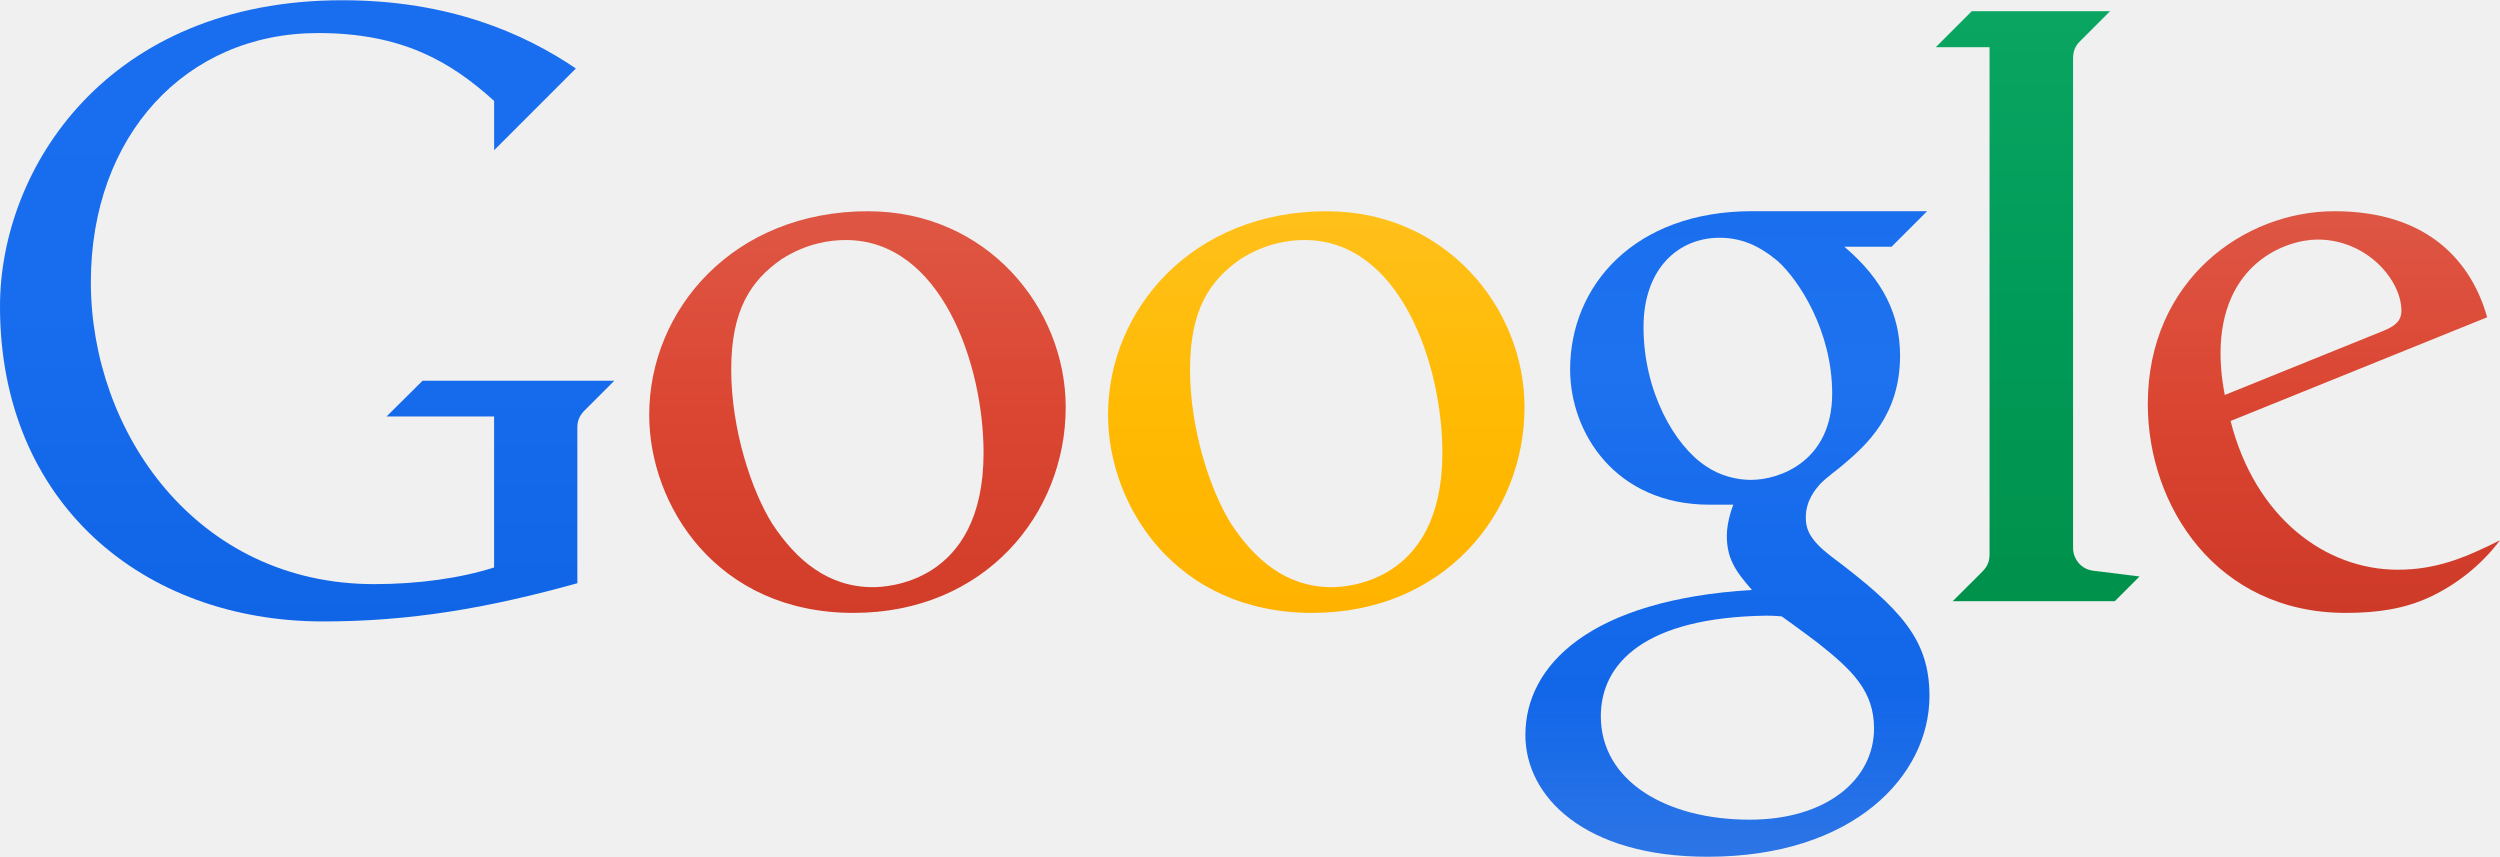
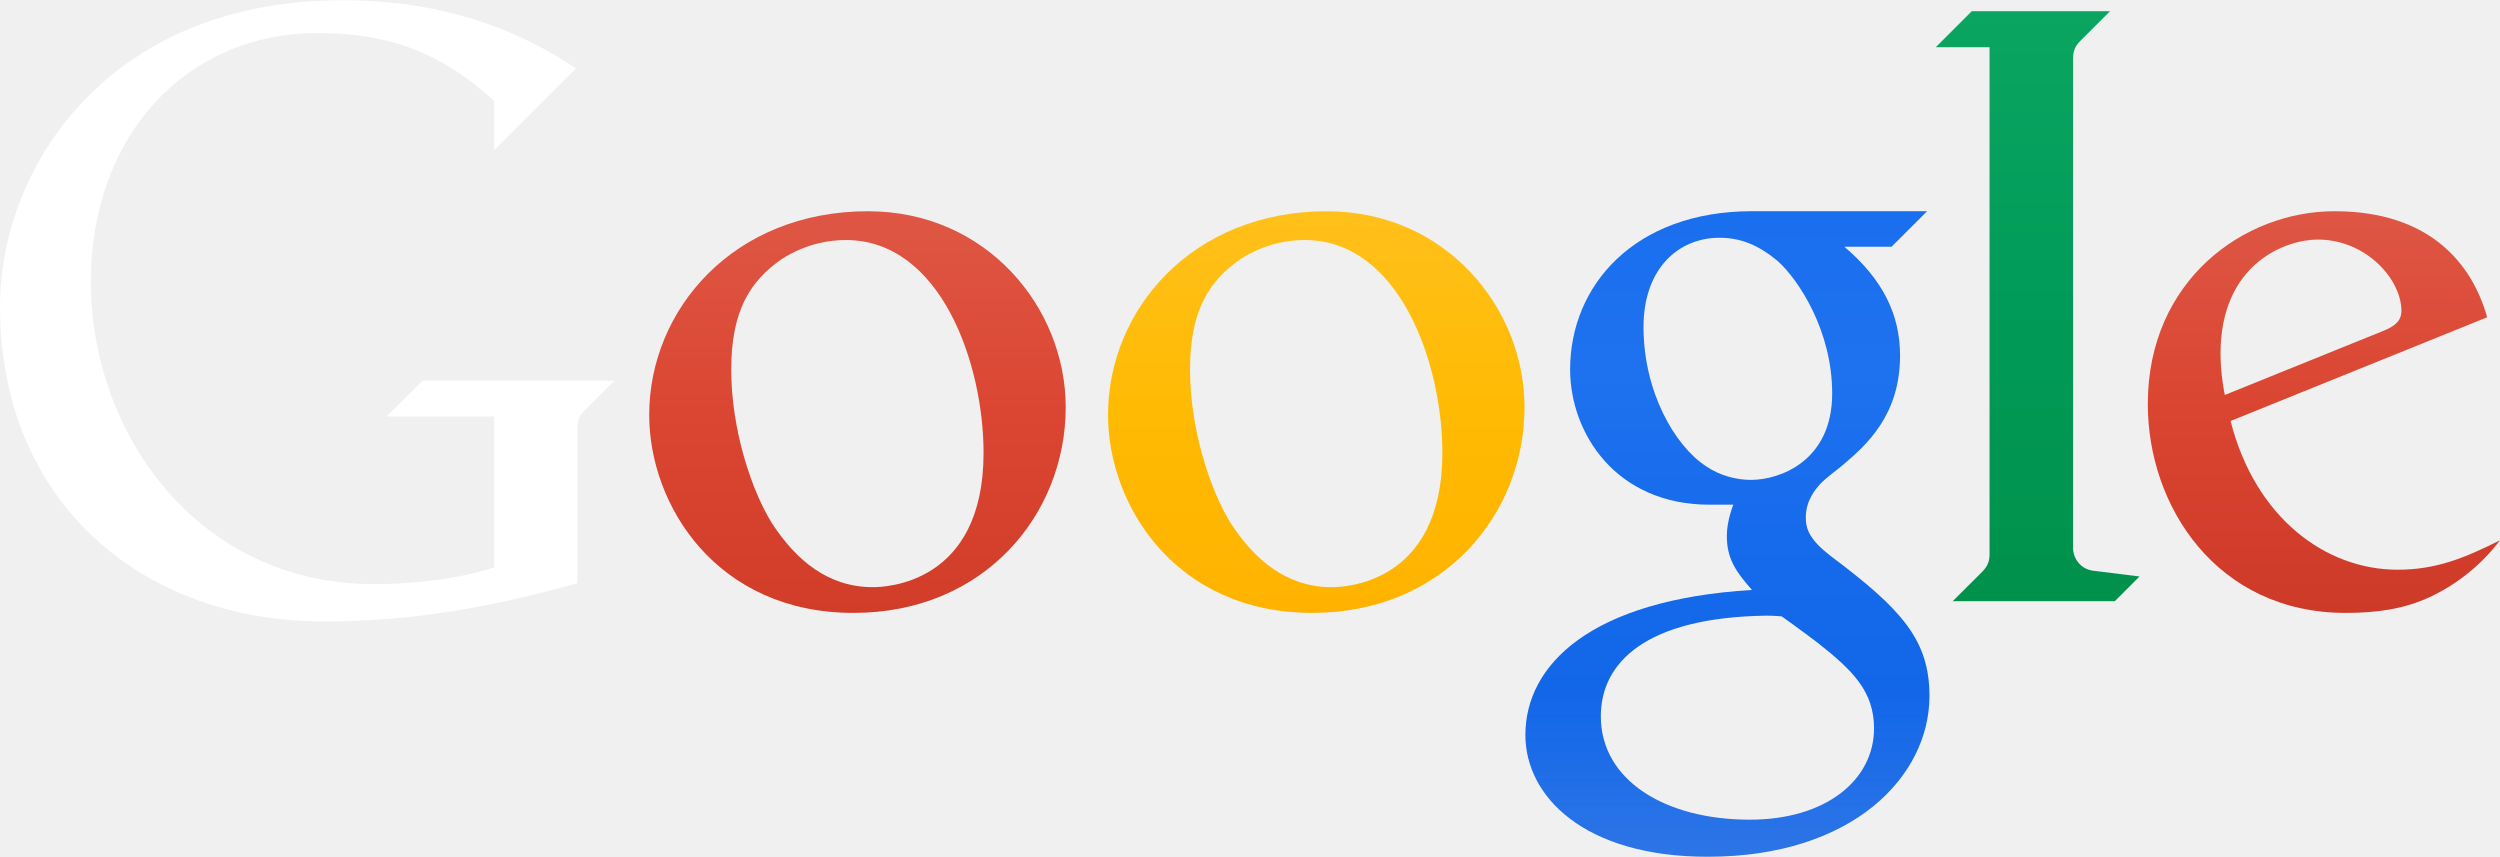
<svg xmlns="http://www.w3.org/2000/svg" width="2500" height="857" viewBox="0.512 0.511 748.99 256.61">
  <g transform="translate(4636.413 -2865.209)">
    <linearGradient id="a" gradientUnits="userSpaceOnUse" x1="-11445.563" y1="603.918" x2="-11445.563" y2="465.768" gradientTransform="matrix(1.3509 0 0 -1.3509 10917.478 3681.026)">
      <stop offset="0" stop-color="#196eef" />
      <stop offset=".5" stop-color="#186dee" />
      <stop offset="1" stop-color="#1065e7" />
    </linearGradient>
-     <path d="M-4520.08 2990.41h32.21v45.24c-10.05 3.229-22.74 5-35.931 5-53.46 0-84.88-45.78-84.88-90.49 0-43.851 28.42-74.61 68.07-74.61 25.09 0 39.689 8.5 52.75 20.34v14.76l24.49-24.49c-15.49-10.48-37.92-20.44-69.98-20.44-70.38 0-102.55 50.351-102.55 91.73 0 58.899 42.9 94.38 96.811 94.38 26.14 0 49.35-3.99 76.16-11.45v-46.74c0-2.39 1.05-4.03 2.62-5.47l8.46-8.46h-57.45l-10.78 10.7z" fill="url(#a)" />
+     <path d="M-4520.08 2990.41h32.21v45.24c-10.05 3.229-22.74 5-35.931 5-53.46 0-84.88-45.78-84.88-90.49 0-43.851 28.42-74.61 68.07-74.61 25.09 0 39.689 8.5 52.75 20.34v14.76l24.49-24.49c-15.49-10.48-37.92-20.44-69.98-20.44-70.38 0-102.55 50.351-102.55 91.73 0 58.899 42.9 94.38 96.811 94.38 26.14 0 49.35-3.99 76.16-11.45v-46.74c0-2.39 1.05-4.03 2.62-5.47l8.46-8.46h-57.45l-10.78 10.7z" fill="#fff" />
    <linearGradient id="b" gradientUnits="userSpaceOnUse" x1="-11323.519" y1="556.948" x2="-11323.519" y2="467.618" gradientTransform="matrix(1.3509 0 0 -1.3509 10917.478 3681.026)">
      <stop offset="0" stop-color="#de5744" />
      <stop offset=".5" stop-color="#db4632" />
      <stop offset="1" stop-color="#d13d29" />
    </linearGradient>
    <path d="M-4375.79 2928.93c-40.51 0-65.61 29.601-65.61 61.021 0 27.12 20.221 59.319 61.19 59.319 39.41 0 63.59-29.659 63.59-61.629 0-29.78-23.63-58.7-59.17-58.7v-.011zm-6.721 8.63c28.561 0 41.28 37.21 41.28 63.75 0 39.47-29.61 40.25-33.15 40.25-13.55 0-23.02-8.189-30.109-18.93-6.24-9.899-12.34-28.29-12.34-46.26 0-17.9 5.859-26.64 15.08-33.07 7.54-4.82 14.6-5.74 19.229-5.74h.01z" fill="url(#b)" />
    <linearGradient id="c" gradientUnits="userSpaceOnUse" x1="-11130.575" y1="556.948" x2="-11130.575" y2="413.518" gradientTransform="matrix(1.3509 0 0 -1.3509 10917.478 3681.026)">
      <stop offset="0" stop-color="#1a6fef" />
      <stop offset=".25" stop-color="#1e72ef" />
      <stop offset=".5" stop-color="#166bec" />
      <stop offset=".75" stop-color="#1267e9" />
      <stop offset="1" stop-color="#1063e5" stop-opacity=".87" />
    </linearGradient>
    <path d="M-4110.979 2928.92c-35.381 0-54.521 22.4-54.521 47.41 0 19.04 13.64 40.52 41.78 40.52h7.119s-1.939 4.71-1.949 9.26c0 6.711 2.41 10.48 7.529 16.28-48.42 2.95-67.88 22.48-67.88 43.47 0 18.381 17.601 36.471 54.59 36.471 43.79 0 66.47-24.311 66.47-48.17 0-16.82-8.38-26.04-29.6-41.94-6.24-4.85-7.45-7.939-7.45-11.569 0-5.2 3.11-8.641 4.25-9.94 2.01-2.12 5.49-4.54 6.79-5.7 7.13-6.04 17.2-14.979 17.2-32.82 0-12.24-5.091-22.77-16.69-32.63h14.16l10.64-10.64h-52.438zm-9.76 7.96c6.42 0 11.779 2.27 17.439 6.98 6.279 5.66 16.311 20.87 16.311 39.69 0 20.31-15.78 25.87-24.32 25.87-4.18 0-9.189-1.17-13.43-4.07-9.42-6.109-18.771-22.37-18.771-41.72 0-17.46 10.4-26.75 22.771-26.75zm14.01 113.22c2.699 0 4.64.221 4.64.221s6.37 4.55 10.82 7.949c10.36 8.19 16.819 14.45 16.819 25.601 0 15.33-14.22 27.35-37.25 27.35-25.279 0-44.6-11.77-44.6-30.989 0-15.921 13.24-29.623 49.571-30.132z" fill="url(#c)" />
    <linearGradient id="d" gradientUnits="userSpaceOnUse" x1="-11061.771" y1="601.408" x2="-11061.771" y2="470.128" gradientTransform="matrix(1.3509 0 0 -1.3509 10917.478 3681.026)">
      <stop offset="0" stop-color="#0aa561" />
      <stop offset=".5" stop-color="#009b58" />
      <stop offset="1" stop-color="#00914b" />
    </linearGradient>
    <path d="M-4050.88 3045.76h48.57l7.399-7.399-13.93-1.74c-3.75-.46-5.979-3.7-5.979-6.84v-146.71c0-2.89 1.34-4.37 2.319-5.311l8.761-8.76h-41.42l-10.78 10.78h16.1v151.97c0 2.16-.68 3.63-2.14 5.14l-8.9 8.87z" fill="url(#d)" />
    <linearGradient id="e" gradientUnits="userSpaceOnUse" x1="-10998.289" y1="556.948" x2="-10998.289" y2="467.864" gradientTransform="matrix(1.3509 0 0 -1.3509 10917.478 3681.026)">
      <stop offset="0" stop-color="#de5644" />
      <stop offset=".5" stop-color="#da4531" />
      <stop offset="1" stop-color="#ce3a28" />
    </linearGradient>
    <path d="M-3936.5 2928.93c-27.12 0-55.93 20.67-55.93 57.78 0 30.649 20.67 62.56 59.29 62.56 9.63 0 17.56-1.239 24.99-4.649 7.97-3.67 15.64-9.63 21.239-17.12-10.569 5.33-19.189 8.83-30.64 8.83-21.76 0-42.74-15.7-50.08-44.56l76.87-31.07c-4.44-15.83-16.96-31.771-45.729-31.771h-.01zm-5.021 8.49c14.551 0 25.07 11.97 25.07 21.34 0 3.03-1.899 4.63-5.66 6.11l-47.25 19.11s-1.279-5.95-1.279-12.38c0-26.97 19.5-34.18 29.119-34.18z" fill="url(#e)" />
    <linearGradient id="f" gradientUnits="userSpaceOnUse" x1="-11221.762" y1="556.754" x2="-11221.762" y2="467.795" gradientTransform="matrix(1.3509 0 0 -1.3509 10917.478 3681.026)">
      <stop offset="0" stop-color="#ffc01a" />
      <stop offset=".5" stop-color="#ffba03" />
      <stop offset="1" stop-color="#ffb300" />
    </linearGradient>
    <path d="M-4238.33 2928.93c-40.51 0-65.61 29.601-65.61 61.021 0 27.12 20.221 59.319 61.19 59.319 39.41 0 63.59-29.659 63.59-61.629 0-29.78-23.63-58.7-59.17-58.7v-.011zm-6.721 8.63c28.561 0 41.28 37.21 41.28 63.75 0 39.47-29.61 40.25-33.15 40.25-13.55 0-23.02-8.189-30.109-18.93-6.24-9.899-12.34-28.29-12.34-46.26 0-17.9 5.859-26.64 15.08-33.07 7.54-4.82 14.6-5.74 19.229-5.74h.01z" fill="url(#f)" />
  </g>
</svg>
